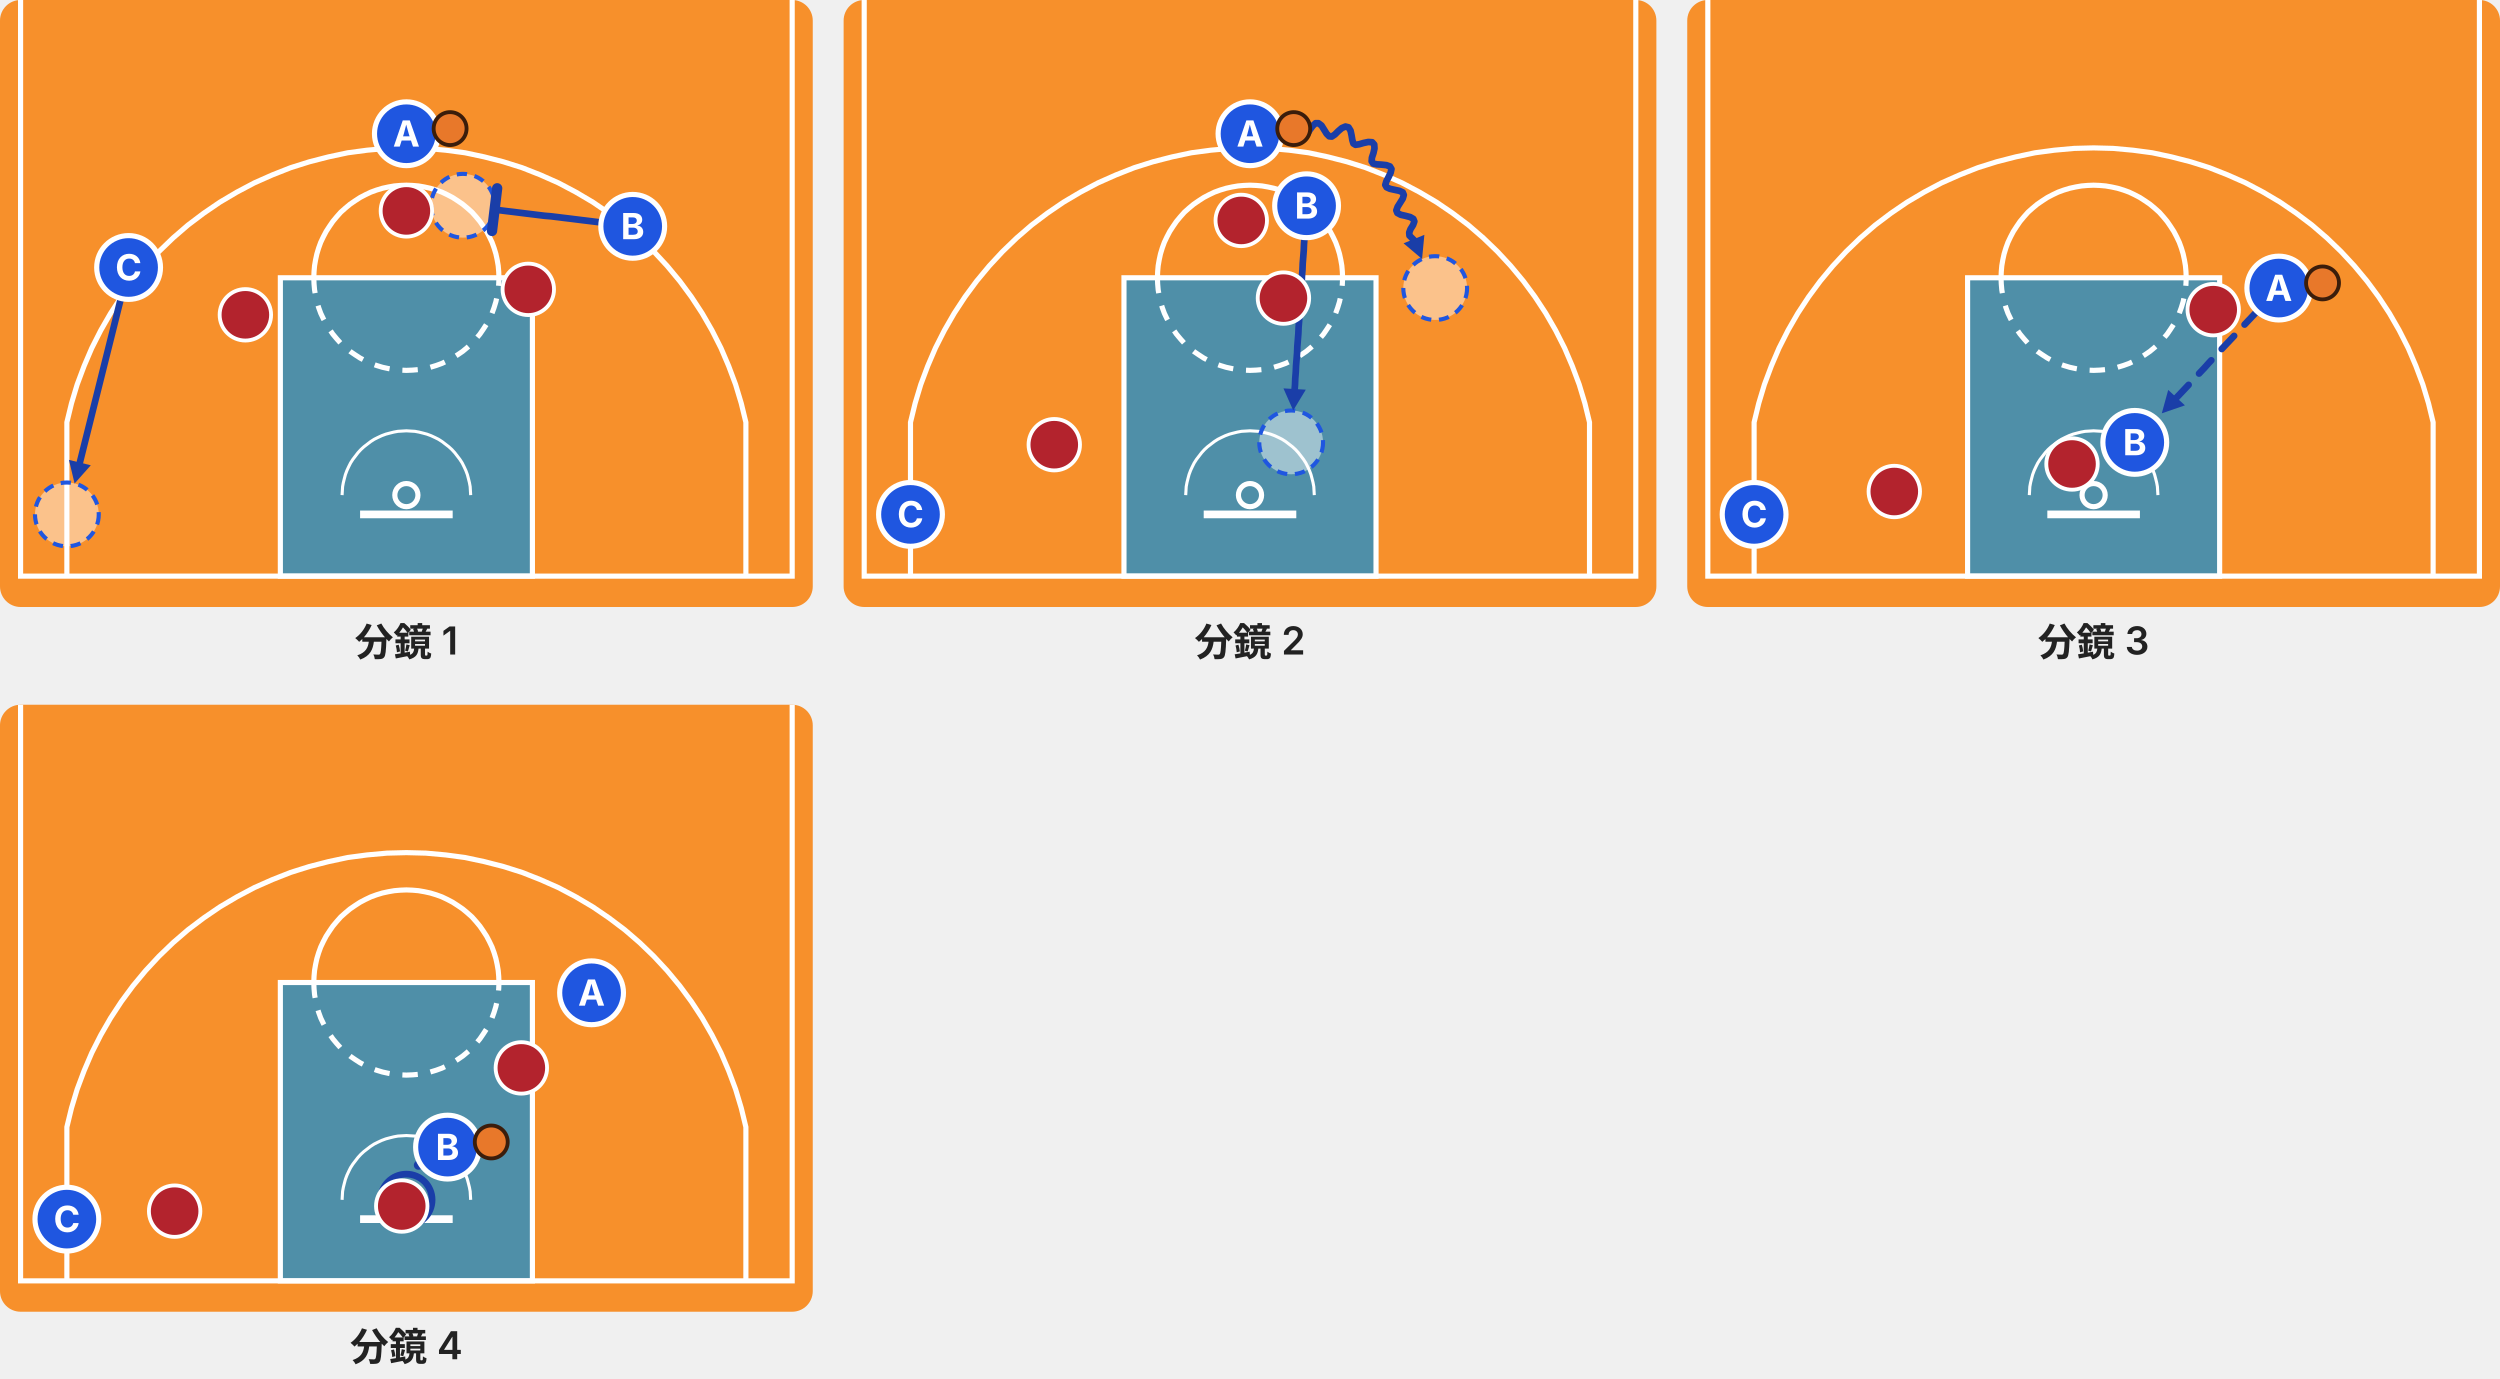
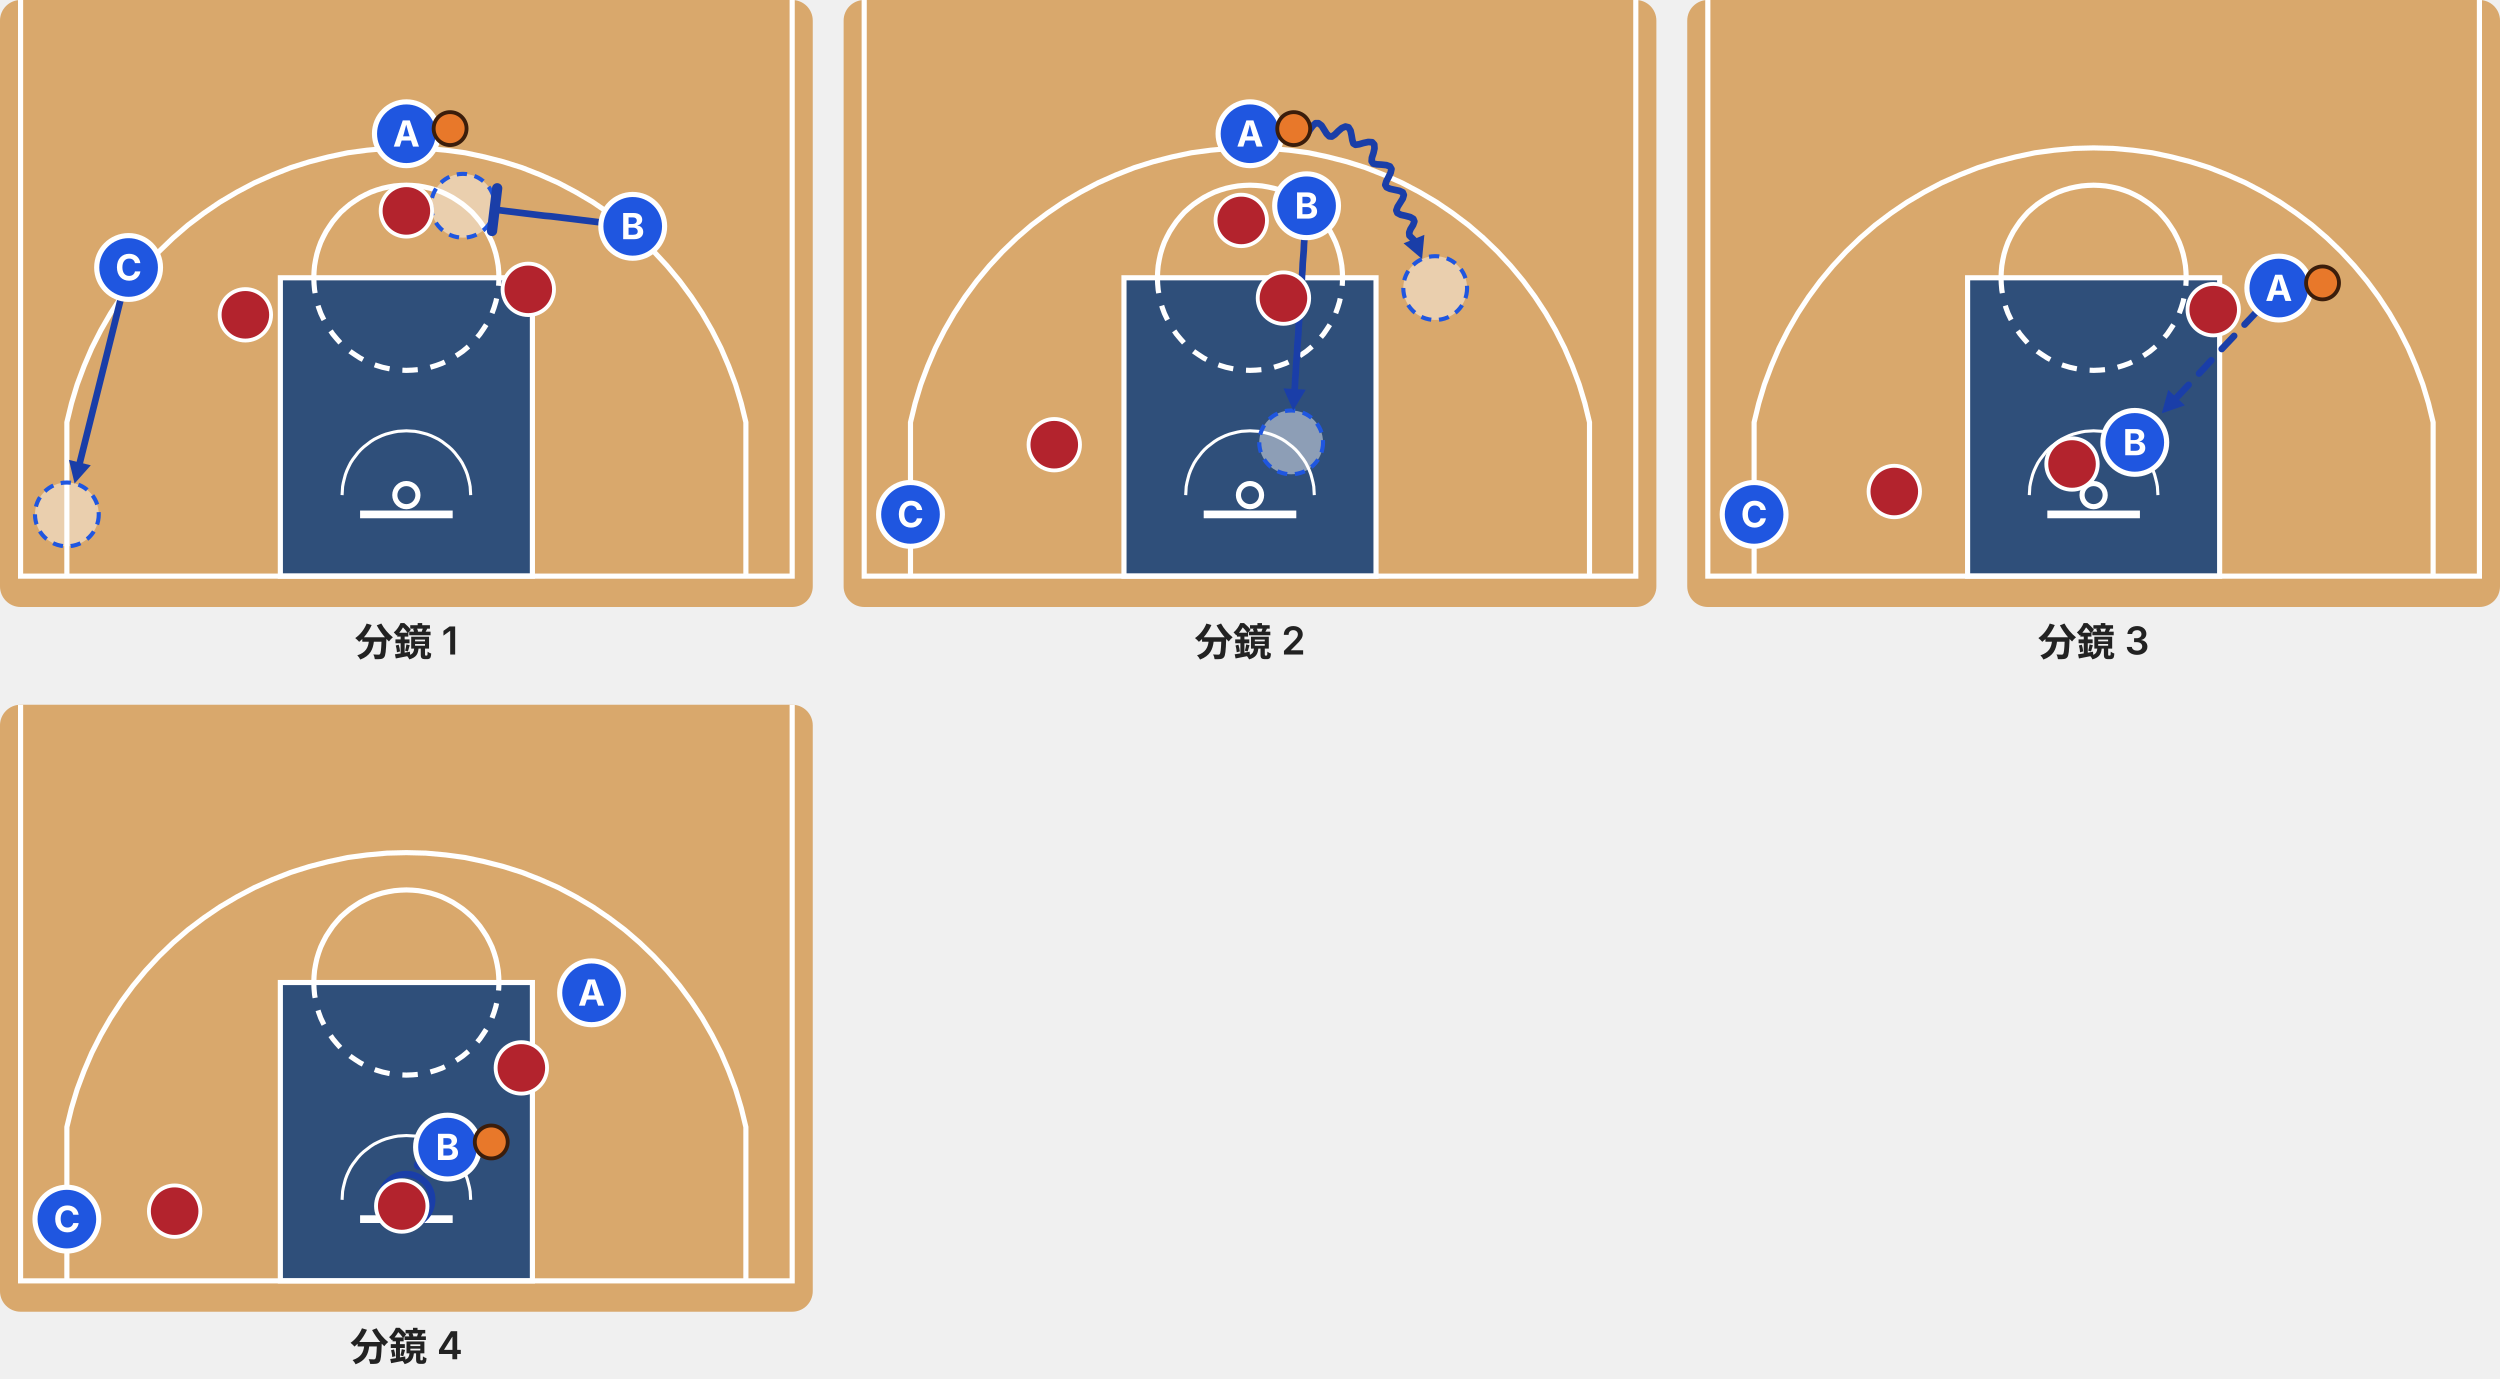
<svg xmlns="http://www.w3.org/2000/svg" viewBox="0 0 972.0 536.0" width="972.0" height="536.0" font-family="-apple-system, 'PingFang TC', 'Noto Sans TC', sans-serif">
  <g transform="translate(0,0)">
-     <rect width="316.0" height="236.0" rx="8" fill="#f7902b" />
-     <rect x="109.0" y="108.0" width="98.0" height="116.0" fill="#4f8fa8" stroke="#ffffff" stroke-width="2" />
+     <rect width="316.0" height="236.0" rx="8" fill="#d9a86c" />
+     <rect x="109.0" y="108.0" width="98.0" height="116.0" fill="#2f4f7a" stroke="#ffffff" stroke-width="2" />
    <polyline points="8.0,0.0 8.0,224.0 308.0,224.0 308.0,0.0" fill="none" stroke="#ffffff" stroke-width="2" />
    <polyline points="194.0,108.0 193.9,105.6 193.7,103.3 193.3,101.0 192.8,98.7 192.1,96.4 191.3,94.2 190.3,92.1 189.2,90.0 187.9,88.0 186.6,86.1 185.1,84.3 183.5,82.5 181.7,80.9 179.9,79.4 178.0,78.1 176.0,76.8 173.9,75.7 171.8,74.7 169.6,73.9 167.3,73.2 165.0,72.7 162.7,72.3 160.4,72.1 158.0,72.0 155.6,72.1 153.3,72.3 151.0,72.7 148.7,73.2 146.4,73.9 144.2,74.7 142.1,75.7 140.0,76.8 138.0,78.1 136.1,79.4 134.3,80.9 132.5,82.5 130.9,84.3 129.4,86.1 128.1,88.0 126.8,90.0 125.7,92.1 124.7,94.2 123.9,96.4 123.2,98.7 122.7,101.0 122.3,103.3 122.1,105.6 122.0,108.0" fill="none" stroke="#ffffff" stroke-width="2" />
    <polyline points="122.0,108.0 122.1,110.4 122.3,112.7 122.7,115.0 123.2,117.3 123.9,119.6 124.7,121.8 125.7,123.9 126.8,126.0 128.1,128.0 129.4,129.9 130.9,131.7 132.5,133.5 134.3,135.1 136.1,136.6 138.0,137.9 140.0,139.2 142.1,140.3 144.2,141.3 146.4,142.1 148.7,142.8 151.0,143.3 153.3,143.7 155.6,143.9 158.0,144.0 160.4,143.9 162.7,143.7 165.0,143.3 167.3,142.8 169.6,142.1 171.8,141.3 173.9,140.3 176.0,139.2 178.0,137.9 179.9,136.6 181.7,135.1 183.5,133.5 185.1,131.7 186.6,129.9 187.9,128.0 189.2,126.0 190.3,123.9 191.3,121.8 192.1,119.6 192.8,117.3 193.3,115.0 193.7,112.7 193.9,110.4 194.0,108.0" fill="none" stroke="#ffffff" stroke-width="2" stroke-dasharray="6 5" />
    <polyline points="290.0,224.0 290.0,164.2 288.2,156.8 286.0,149.5 283.3,142.3 280.3,135.3 276.8,128.4 273.0,121.8 268.8,115.4 264.3,109.3 259.4,103.4 254.2,97.8 248.7,92.5 242.9,87.5 236.8,82.9 230.5,78.6 223.9,74.7 217.1,71.1 210.1,68.0 203.0,65.2 195.7,62.9 188.3,61.0 180.8,59.4 173.3,58.4 165.6,57.7 158.0,57.5 150.4,57.7 142.7,58.4 135.2,59.4 127.7,61.0 120.3,62.9 113.0,65.2 105.9,68.0 98.9,71.1 92.1,74.7 85.5,78.6 79.2,82.9 73.1,87.5 67.3,92.5 61.8,97.8 56.6,103.4 51.7,109.3 47.2,115.4 43.0,121.8 39.2,128.4 35.7,135.3 32.7,142.3 30.0,149.5 27.8,156.8 26.0,164.2 26.0,224.0" fill="none" stroke="#ffffff" stroke-width="2" />
    <polyline points="183.0,192.5 182.9,190.9 182.8,189.2 182.5,187.6 182.1,186.0 181.7,184.5 181.1,182.9 180.4,181.4 179.7,180.0 178.8,178.6 177.8,177.3 176.8,176.0 175.7,174.8 174.5,173.7 173.2,172.7 171.9,171.7 170.5,170.8 169.1,170.1 167.6,169.4 166.0,168.8 164.5,168.4 162.9,168.0 161.3,167.7 159.6,167.6 158.0,167.5 156.4,167.6 154.7,167.7 153.1,168.0 151.5,168.4 150.0,168.8 148.4,169.4 146.9,170.1 145.5,170.8 144.1,171.7 142.8,172.7 141.5,173.7 140.3,174.8 139.2,176.0 138.2,177.3 137.2,178.6 136.3,180.0 135.6,181.4 134.9,182.9 134.3,184.5 133.9,186.0 133.5,187.6 133.2,189.2 133.1,190.9 133.0,192.5" fill="none" stroke="#ffffff" stroke-width="1.2" />
    <line x1="140.0" y1="200.0" x2="176.0" y2="200.0" stroke="#ffffff" stroke-width="3" />
    <circle cx="158.0" cy="192.5" r="4.5" fill="none" stroke="#ffffff" stroke-width="2" />
    <circle cx="180.0" cy="80.0" r="12.4" fill="#ffffff" fill-opacity="0.45" stroke="#1f56e0" stroke-width="1.6" stroke-dasharray="4 3" />
    <circle cx="26.0" cy="200.0" r="12.4" fill="#ffffff" fill-opacity="0.45" stroke="#1f56e0" stroke-width="1.6" stroke-dasharray="4 3" />
    <polyline points="233.7,86.5 231.3,86.2 228.9,85.9 226.4,85.6 224.0,85.3 221.6,85.0 219.1,84.7 216.7,84.4 214.2,84.1 211.8,83.9 209.3,83.6 206.9,83.3 204.4,83.0 202.0,82.7 199.6,82.4 197.1,82.1 194.7,81.8 192.3,81.5" fill="none" stroke="#1a3ea8" stroke-width="2.6" stroke-linecap="round" stroke-linejoin="round" />
    <line x1="191.3" y1="89.8" x2="193.3" y2="73.2" stroke="#1a3ea8" stroke-width="4" stroke-linecap="round" />
    <polyline points="47.0,116.0 46.4,118.4 45.8,120.8 45.2,123.2 44.6,125.6 44.0,128.0 43.4,130.4 42.8,132.8 42.2,135.2 41.6,137.6 41.0,140.0 40.4,142.4 39.8,144.8 39.2,147.2 38.6,149.6 38.0,152.0 37.4,154.4 36.8,156.8 36.2,159.2 35.6,161.6 35.0,164.0 34.4,166.4 33.8,168.8 33.2,171.2 32.6,173.6 32.0,176.0 31.4,178.4 30.8,180.8 30.7,181.4" fill="none" stroke="#1a3ea8" stroke-width="2.6" stroke-linecap="round" stroke-linejoin="round" />
    <polygon points="29.0,188.0 35.3,180.9 26.8,178.8" fill="#1a3ea8" />
    <circle cx="158.0" cy="82.0" r="10.0" fill="#b3232d" stroke="#fff" stroke-width="1.5" />
    <circle cx="205.4" cy="112.5" r="10.0" fill="#b3232d" stroke="#fff" stroke-width="1.5" />
    <circle cx="95.4" cy="122.4" r="10.0" fill="#b3232d" stroke="#fff" stroke-width="1.5" />
    <circle cx="158.0" cy="52.0" r="12.4" fill="#1f56e0" stroke="#fff" stroke-width="2" />
    <text x="158.0" y="57.0" font-size="14" font-weight="700" fill="#fff" text-anchor="middle">A</text>
    <circle cx="246.0" cy="88.0" r="12.4" fill="#1f56e0" stroke="#fff" stroke-width="2" />
    <text x="246.0" y="93.0" font-size="14" font-weight="700" fill="#fff" text-anchor="middle">B</text>
    <circle cx="50.0" cy="104.0" r="12.4" fill="#1f56e0" stroke="#fff" stroke-width="2" />
    <text x="50.0" y="109.0" font-size="14" font-weight="700" fill="#fff" text-anchor="middle">C</text>
    <circle cx="175.0" cy="50.0" r="6.4" fill="#e8782a" stroke="#3b1d0b" stroke-width="1.5" />
    <text x="158.0" y="255.0" font-size="15" font-weight="600" fill="#222" text-anchor="middle">分鏡 1</text>
  </g>
  <g transform="translate(328,0)">
-     <rect width="316.0" height="236.0" rx="8" fill="#f7902b" />
-     <rect x="109.0" y="108.0" width="98.0" height="116.0" fill="#4f8fa8" stroke="#ffffff" stroke-width="2" />
+     <rect width="316.0" height="236.0" rx="8" fill="#d9a86c" />
+     <rect x="109.0" y="108.0" width="98.0" height="116.0" fill="#2f4f7a" stroke="#ffffff" stroke-width="2" />
    <polyline points="8.0,0.0 8.0,224.0 308.0,224.0 308.0,0.0" fill="none" stroke="#ffffff" stroke-width="2" />
    <polyline points="194.0,108.0 193.9,105.6 193.7,103.3 193.3,101.0 192.8,98.7 192.1,96.4 191.3,94.2 190.3,92.1 189.2,90.0 187.9,88.0 186.6,86.1 185.1,84.3 183.5,82.5 181.7,80.9 179.9,79.4 178.0,78.1 176.0,76.8 173.9,75.7 171.8,74.7 169.6,73.9 167.3,73.2 165.0,72.7 162.7,72.3 160.4,72.1 158.0,72.0 155.6,72.1 153.3,72.3 151.0,72.7 148.7,73.2 146.4,73.9 144.2,74.7 142.1,75.7 140.0,76.8 138.0,78.1 136.1,79.4 134.3,80.9 132.5,82.5 130.9,84.3 129.4,86.1 128.1,88.0 126.8,90.0 125.7,92.1 124.7,94.2 123.9,96.4 123.2,98.7 122.7,101.0 122.3,103.3 122.1,105.6 122.0,108.0" fill="none" stroke="#ffffff" stroke-width="2" />
    <polyline points="122.0,108.0 122.1,110.4 122.3,112.7 122.7,115.0 123.2,117.3 123.9,119.6 124.7,121.8 125.7,123.9 126.8,126.0 128.1,128.0 129.4,129.9 130.9,131.7 132.5,133.5 134.3,135.1 136.1,136.6 138.0,137.9 140.0,139.2 142.1,140.3 144.2,141.3 146.4,142.1 148.7,142.8 151.0,143.3 153.3,143.7 155.6,143.9 158.0,144.0 160.4,143.9 162.7,143.7 165.0,143.3 167.3,142.8 169.6,142.1 171.8,141.3 173.9,140.3 176.0,139.2 178.0,137.9 179.9,136.6 181.7,135.1 183.5,133.5 185.1,131.7 186.6,129.9 187.9,128.0 189.2,126.0 190.3,123.9 191.3,121.8 192.1,119.6 192.8,117.3 193.3,115.0 193.7,112.7 193.9,110.4 194.0,108.0" fill="none" stroke="#ffffff" stroke-width="2" stroke-dasharray="6 5" />
    <polyline points="290.0,224.0 290.0,164.2 288.2,156.8 286.0,149.5 283.3,142.3 280.3,135.3 276.8,128.4 273.0,121.8 268.8,115.4 264.3,109.3 259.4,103.4 254.2,97.8 248.7,92.5 242.9,87.5 236.8,82.9 230.5,78.6 223.9,74.7 217.1,71.1 210.1,68.0 203.0,65.2 195.7,62.9 188.3,61.0 180.8,59.4 173.3,58.4 165.6,57.7 158.0,57.5 150.4,57.7 142.7,58.4 135.2,59.4 127.7,61.0 120.3,62.9 113.0,65.2 105.9,68.0 98.9,71.1 92.1,74.7 85.5,78.6 79.2,82.9 73.1,87.5 67.3,92.5 61.8,97.8 56.6,103.4 51.7,109.3 47.2,115.4 43.0,121.8 39.2,128.4 35.7,135.3 32.7,142.3 30.0,149.5 27.8,156.8 26.0,164.2 26.0,224.0" fill="none" stroke="#ffffff" stroke-width="2" />
    <polyline points="183.0,192.5 182.9,190.9 182.8,189.2 182.5,187.6 182.1,186.0 181.7,184.5 181.1,182.9 180.4,181.4 179.7,180.0 178.8,178.6 177.8,177.3 176.8,176.0 175.7,174.8 174.5,173.7 173.2,172.7 171.9,171.7 170.5,170.8 169.1,170.1 167.6,169.4 166.0,168.8 164.5,168.4 162.9,168.0 161.3,167.7 159.6,167.6 158.0,167.5 156.4,167.6 154.7,167.7 153.1,168.0 151.5,168.4 150.0,168.8 148.4,169.4 146.9,170.1 145.5,170.8 144.1,171.7 142.8,172.7 141.5,173.7 140.3,174.8 139.2,176.0 138.2,177.3 137.2,178.6 136.3,180.0 135.6,181.4 134.9,182.9 134.3,184.5 133.9,186.0 133.5,187.6 133.2,189.2 133.1,190.9 133.0,192.5" fill="none" stroke="#ffffff" stroke-width="1.2" />
    <line x1="140.0" y1="200.0" x2="176.0" y2="200.0" stroke="#ffffff" stroke-width="3" />
    <circle cx="158.0" cy="192.5" r="4.5" fill="none" stroke="#ffffff" stroke-width="2" />
    <circle cx="230.0" cy="112.0" r="12.4" fill="#ffffff" fill-opacity="0.45" stroke="#1f56e0" stroke-width="1.6" stroke-dasharray="4 3" />
    <circle cx="174.0" cy="172.0" r="12.4" fill="#ffffff" fill-opacity="0.45" stroke="#1f56e0" stroke-width="1.6" stroke-dasharray="4 3" />
    <polyline points="170.4,51.4 171.4,51.1 172.5,50.4 173.5,49.9 174.7,50.0 175.8,50.9 177.1,52.2 178.2,53.1 179.3,53.1 180.3,52.0 181.3,50.4 182.4,48.9 183.5,47.9 184.6,47.9 185.8,48.8 186.8,50.4 187.8,52.0 188.8,53.0 189.8,53.1 191.0,52.3 192.3,51.0 193.7,49.8 195.1,49.2 196.3,49.5 197.1,50.8 197.5,52.7 197.8,54.5 198.2,55.8 199.0,56.3 200.4,56.1 202.1,55.6 204.0,55.2 205.5,55.3 206.3,56.2 206.4,57.7 206.0,59.5 205.4,61.3 205.3,62.7 205.9,63.6 207.3,63.9 209.1,64.0 211.0,64.2 212.4,64.7 213.0,65.7 212.7,67.1 211.9,68.8 211.0,70.5 210.6,71.9 211.1,72.8 212.4,73.4 214.2,73.8 216.1,74.2 217.4,74.8 217.8,75.8 217.4,77.2 216.4,78.8 215.4,80.4 214.9,81.8 215.3,82.8 216.6,83.5 218.4,83.9 220.3,84.4 221.5,85.1 221.9,86.1 221.4,87.5 220.4,89.1 219.9,90.4 220.0,91.6 220.8,92.4 221.7,93.3 222.4,94.2 222.4,94.4" fill="none" stroke="#1a3ea8" stroke-width="2.6" stroke-linecap="round" stroke-linejoin="round" />
    <polygon points="224.9,100.7 225.8,91.3 217.7,94.6" fill="#1a3ea8" />
    <polyline points="179.2,92.4 179.2,92.4 179.0,94.9 178.9,97.4 178.7,99.9 178.5,102.4 178.4,104.9 178.2,107.4 178.1,109.8 177.9,112.3 177.7,114.8 177.6,117.3 177.4,119.8 177.2,122.3 177.1,124.8 176.9,127.2 176.8,129.7 176.6,132.2 176.4,134.7 176.3,137.2 176.1,139.7 175.9,142.2 175.8,144.6 175.6,147.1 175.5,149.6 175.3,152.1 175.2,152.8" fill="none" stroke="#1a3ea8" stroke-width="2.6" stroke-linecap="round" stroke-linejoin="round" />
    <polygon points="174.8,159.6 179.7,151.5 171.0,151.0" fill="#1a3ea8" />
    <circle cx="154.6" cy="85.7" r="10.0" fill="#b3232d" stroke="#fff" stroke-width="1.5" />
    <circle cx="171.0" cy="115.9" r="10.0" fill="#b3232d" stroke="#fff" stroke-width="1.5" />
    <circle cx="81.9" cy="172.9" r="10.0" fill="#b3232d" stroke="#fff" stroke-width="1.5" />
    <circle cx="158.0" cy="52.0" r="12.4" fill="#1f56e0" stroke="#fff" stroke-width="2" />
    <text x="158.0" y="57.0" font-size="14" font-weight="700" fill="#fff" text-anchor="middle">A</text>
    <circle cx="180.0" cy="80.0" r="12.4" fill="#1f56e0" stroke="#fff" stroke-width="2" />
    <text x="180.0" y="85.0" font-size="14" font-weight="700" fill="#fff" text-anchor="middle">B</text>
    <circle cx="26.0" cy="200.0" r="12.4" fill="#1f56e0" stroke="#fff" stroke-width="2" />
    <text x="26.0" y="205.0" font-size="14" font-weight="700" fill="#fff" text-anchor="middle">C</text>
    <circle cx="175.0" cy="50.0" r="6.4" fill="#e8782a" stroke="#3b1d0b" stroke-width="1.5" />
    <text x="158.0" y="255.0" font-size="15" font-weight="600" fill="#222" text-anchor="middle">分鏡 2</text>
  </g>
  <g transform="translate(656,0)">
-     <rect width="316.0" height="236.0" rx="8" fill="#f7902b" />
-     <rect x="109.0" y="108.0" width="98.0" height="116.0" fill="#4f8fa8" stroke="#ffffff" stroke-width="2" />
+     <rect width="316.0" height="236.0" rx="8" fill="#d9a86c" />
+     <rect x="109.0" y="108.0" width="98.0" height="116.0" fill="#2f4f7a" stroke="#ffffff" stroke-width="2" />
    <polyline points="8.0,0.0 8.0,224.0 308.0,224.0 308.0,0.0" fill="none" stroke="#ffffff" stroke-width="2" />
    <polyline points="194.0,108.0 193.9,105.6 193.7,103.3 193.3,101.0 192.8,98.7 192.1,96.4 191.3,94.2 190.3,92.1 189.2,90.0 187.9,88.0 186.6,86.1 185.1,84.3 183.5,82.5 181.7,80.9 179.9,79.4 178.0,78.1 176.0,76.8 173.9,75.7 171.8,74.7 169.6,73.9 167.3,73.2 165.0,72.7 162.7,72.3 160.4,72.1 158.0,72.0 155.6,72.1 153.3,72.3 151.0,72.7 148.7,73.2 146.4,73.9 144.2,74.7 142.1,75.7 140.0,76.8 138.0,78.1 136.1,79.4 134.3,80.9 132.5,82.5 130.9,84.3 129.4,86.1 128.1,88.0 126.8,90.0 125.7,92.1 124.7,94.2 123.9,96.4 123.2,98.7 122.7,101.0 122.3,103.3 122.1,105.6 122.0,108.0" fill="none" stroke="#ffffff" stroke-width="2" />
    <polyline points="122.0,108.0 122.1,110.4 122.3,112.7 122.7,115.0 123.2,117.3 123.9,119.6 124.7,121.8 125.7,123.9 126.8,126.0 128.1,128.0 129.4,129.9 130.9,131.7 132.5,133.5 134.3,135.1 136.1,136.6 138.0,137.9 140.0,139.2 142.1,140.3 144.2,141.3 146.4,142.1 148.7,142.8 151.0,143.3 153.3,143.7 155.6,143.9 158.0,144.0 160.4,143.9 162.7,143.7 165.0,143.3 167.3,142.8 169.6,142.1 171.8,141.3 173.9,140.3 176.0,139.2 178.0,137.9 179.9,136.6 181.7,135.1 183.5,133.5 185.1,131.7 186.6,129.9 187.9,128.0 189.2,126.0 190.3,123.9 191.3,121.8 192.1,119.6 192.8,117.3 193.3,115.0 193.7,112.7 193.9,110.4 194.0,108.0" fill="none" stroke="#ffffff" stroke-width="2" stroke-dasharray="6 5" />
    <polyline points="290.0,224.0 290.0,164.2 288.2,156.8 286.0,149.5 283.3,142.3 280.3,135.3 276.8,128.4 273.0,121.8 268.8,115.4 264.3,109.3 259.4,103.4 254.2,97.8 248.7,92.5 242.9,87.5 236.8,82.9 230.5,78.6 223.9,74.7 217.1,71.1 210.1,68.0 203.0,65.2 195.7,62.9 188.3,61.0 180.8,59.4 173.3,58.4 165.6,57.7 158.0,57.5 150.4,57.7 142.7,58.4 135.2,59.4 127.7,61.0 120.3,62.9 113.0,65.2 105.9,68.0 98.9,71.1 92.1,74.7 85.5,78.6 79.2,82.9 73.1,87.5 67.3,92.5 61.8,97.8 56.6,103.4 51.7,109.3 47.2,115.4 43.0,121.8 39.2,128.4 35.7,135.3 32.7,142.3 30.0,149.5 27.8,156.8 26.0,164.2 26.0,224.0" fill="none" stroke="#ffffff" stroke-width="2" />
    <polyline points="183.0,192.5 182.9,190.9 182.8,189.2 182.5,187.6 182.1,186.0 181.7,184.5 181.1,182.9 180.4,181.4 179.7,180.0 178.8,178.6 177.8,177.3 176.8,176.0 175.7,174.8 174.5,173.7 173.2,172.7 171.9,171.7 170.5,170.8 169.1,170.1 167.6,169.4 166.0,168.8 164.5,168.4 162.9,168.0 161.3,167.7 159.6,167.6 158.0,167.5 156.4,167.6 154.7,167.7 153.1,168.0 151.5,168.4 150.0,168.8 148.4,169.4 146.9,170.1 145.5,170.8 144.1,171.7 142.8,172.7 141.5,173.7 140.3,174.8 139.2,176.0 138.2,177.3 137.2,178.6 136.3,180.0 135.6,181.4 134.9,182.9 134.3,184.5 133.9,186.0 133.5,187.6 133.2,189.2 133.1,190.9 133.0,192.5" fill="none" stroke="#ffffff" stroke-width="1.2" />
    <line x1="140.0" y1="200.0" x2="176.0" y2="200.0" stroke="#ffffff" stroke-width="3" />
    <circle cx="158.0" cy="192.5" r="4.5" fill="none" stroke="#ffffff" stroke-width="2" />
    <polyline points="221.5,121.1 221.5,121.1 219.8,122.9 218.1,124.7 216.4,126.5 214.7,128.4 213.0,130.2 211.3,132.0 209.6,133.8 207.9,135.6 206.2,137.5 204.5,139.3 202.8,141.1 201.2,142.9 199.5,144.7 197.8,146.5 196.1,148.4 194.4,150.2 192.7,152.0 191.0,153.8 189.3,155.6 189.1,155.8" fill="none" stroke="#1a3ea8" stroke-width="2.6" stroke-linecap="round" stroke-linejoin="round" stroke-dasharray="7 6" />
    <polygon points="184.5,160.7 193.5,157.6 187.0,151.6" fill="#1a3ea8" />
    <circle cx="149.6" cy="180.4" r="10.0" fill="#b3232d" stroke="#fff" stroke-width="1.5" />
    <circle cx="204.5" cy="120.4" r="10.0" fill="#b3232d" stroke="#fff" stroke-width="1.5" />
    <circle cx="80.5" cy="191.1" r="10.0" fill="#b3232d" stroke="#fff" stroke-width="1.5" />
    <circle cx="230.0" cy="112.0" r="12.4" fill="#1f56e0" stroke="#fff" stroke-width="2" />
    <text x="230.0" y="117.0" font-size="14" font-weight="700" fill="#fff" text-anchor="middle">A</text>
    <circle cx="174.0" cy="172.0" r="12.4" fill="#1f56e0" stroke="#fff" stroke-width="2" />
    <text x="174.0" y="177.0" font-size="14" font-weight="700" fill="#fff" text-anchor="middle">B</text>
    <circle cx="26.0" cy="200.0" r="12.4" fill="#1f56e0" stroke="#fff" stroke-width="2" />
    <text x="26.0" y="205.0" font-size="14" font-weight="700" fill="#fff" text-anchor="middle">C</text>
    <circle cx="247.0" cy="110.0" r="6.4" fill="#e8782a" stroke="#3b1d0b" stroke-width="1.5" />
    <text x="158.0" y="255.0" font-size="15" font-weight="600" fill="#222" text-anchor="middle">分鏡 3</text>
  </g>
  <g transform="translate(0,274)">
-     <rect width="316.0" height="236.0" rx="8" fill="#f7902b" />
-     <rect x="109.0" y="108.0" width="98.0" height="116.0" fill="#4f8fa8" stroke="#ffffff" stroke-width="2" />
+     <rect width="316.0" height="236.0" rx="8" fill="#d9a86c" />
+     <rect x="109.0" y="108.0" width="98.0" height="116.0" fill="#2f4f7a" stroke="#ffffff" stroke-width="2" />
    <polyline points="8.0,0.0 8.0,224.0 308.0,224.0 308.0,0.0" fill="none" stroke="#ffffff" stroke-width="2" />
    <polyline points="194.0,108.0 193.9,105.6 193.7,103.3 193.3,101.0 192.8,98.7 192.1,96.4 191.3,94.2 190.3,92.1 189.2,90.0 187.9,88.0 186.6,86.1 185.1,84.3 183.5,82.5 181.7,80.9 179.9,79.4 178.0,78.1 176.0,76.8 173.9,75.7 171.8,74.7 169.6,73.9 167.3,73.2 165.0,72.7 162.7,72.3 160.4,72.1 158.0,72.0 155.6,72.1 153.3,72.3 151.0,72.7 148.7,73.2 146.4,73.9 144.2,74.7 142.1,75.7 140.0,76.8 138.0,78.1 136.1,79.4 134.3,80.9 132.5,82.5 130.9,84.3 129.4,86.1 128.1,88.0 126.8,90.0 125.7,92.1 124.7,94.2 123.9,96.4 123.2,98.7 122.7,101.0 122.3,103.3 122.1,105.6 122.0,108.0" fill="none" stroke="#ffffff" stroke-width="2" />
    <polyline points="122.0,108.0 122.1,110.4 122.3,112.7 122.7,115.0 123.2,117.3 123.9,119.6 124.7,121.8 125.7,123.9 126.8,126.0 128.1,128.0 129.4,129.9 130.9,131.7 132.5,133.5 134.3,135.1 136.1,136.6 138.0,137.9 140.0,139.2 142.1,140.3 144.2,141.3 146.4,142.1 148.7,142.8 151.0,143.3 153.3,143.7 155.6,143.9 158.0,144.0 160.4,143.9 162.7,143.7 165.0,143.3 167.3,142.8 169.6,142.1 171.8,141.3 173.9,140.3 176.0,139.2 178.0,137.9 179.9,136.6 181.7,135.1 183.5,133.5 185.1,131.7 186.6,129.9 187.9,128.0 189.2,126.0 190.3,123.9 191.3,121.8 192.1,119.6 192.8,117.3 193.3,115.0 193.7,112.7 193.9,110.4 194.0,108.0" fill="none" stroke="#ffffff" stroke-width="2" stroke-dasharray="6 5" />
    <polyline points="290.0,224.0 290.0,164.2 288.2,156.8 286.0,149.5 283.3,142.3 280.3,135.3 276.8,128.4 273.0,121.8 268.8,115.4 264.3,109.3 259.4,103.4 254.2,97.8 248.7,92.5 242.9,87.5 236.8,82.9 230.5,78.6 223.9,74.7 217.1,71.1 210.1,68.0 203.0,65.2 195.7,62.9 188.3,61.0 180.8,59.4 173.3,58.4 165.6,57.7 158.0,57.5 150.4,57.7 142.7,58.4 135.2,59.4 127.7,61.0 120.3,62.9 113.0,65.2 105.9,68.0 98.9,71.1 92.1,74.7 85.5,78.6 79.2,82.9 73.1,87.5 67.3,92.5 61.8,97.8 56.6,103.4 51.7,109.3 47.2,115.4 43.0,121.8 39.2,128.4 35.7,135.3 32.7,142.3 30.0,149.5 27.8,156.8 26.0,164.2 26.0,224.0" fill="none" stroke="#ffffff" stroke-width="2" />
    <polyline points="183.0,192.5 182.9,190.9 182.8,189.2 182.5,187.6 182.1,186.0 181.7,184.5 181.1,182.9 180.4,181.4 179.7,180.0 178.8,178.6 177.8,177.3 176.8,176.0 175.7,174.8 174.5,173.7 173.2,172.7 171.9,171.7 170.5,170.8 169.1,170.1 167.6,169.4 166.0,168.8 164.5,168.4 162.9,168.0 161.3,167.7 159.6,167.6 158.0,167.5 156.4,167.6 154.7,167.7 153.1,168.0 151.5,168.4 150.0,168.8 148.4,169.4 146.9,170.1 145.5,170.8 144.1,171.7 142.8,172.7 141.5,173.7 140.3,174.8 139.2,176.0 138.2,177.3 137.2,178.6 136.3,180.0 135.6,181.4 134.9,182.9 134.3,184.5 133.9,186.0 133.5,187.6 133.2,189.2 133.1,190.9 133.0,192.5" fill="none" stroke="#ffffff" stroke-width="1.2" />
    <line x1="140.0" y1="200.0" x2="176.0" y2="200.0" stroke="#ffffff" stroke-width="3" />
    <circle cx="158.0" cy="192.5" r="4.5" fill="none" stroke="#ffffff" stroke-width="2" />
    <polyline points="163.4,178.3 162.3,179.4 161.2,181.2 160.5,182.8" fill="none" stroke="#1a3ea8" stroke-width="3.6" stroke-linecap="round" stroke-linejoin="round" stroke-dasharray="1 6" />
    <circle cx="158.0" cy="192.5" r="10.0" fill="none" stroke="#1a3ea8" stroke-width="2.6" />
    <circle cx="156.2" cy="194.9" r="10.0" fill="#b3232d" stroke="#fff" stroke-width="1.5" />
    <circle cx="202.7" cy="141.2" r="10.0" fill="#b3232d" stroke="#fff" stroke-width="1.5" />
    <circle cx="67.9" cy="196.9" r="10.0" fill="#b3232d" stroke="#fff" stroke-width="1.5" />
    <circle cx="230.0" cy="112.0" r="12.4" fill="#1f56e0" stroke="#fff" stroke-width="2" />
    <text x="230.0" y="117.0" font-size="14" font-weight="700" fill="#fff" text-anchor="middle">A</text>
    <circle cx="174.0" cy="172.0" r="12.4" fill="#1f56e0" stroke="#fff" stroke-width="2" />
    <text x="174.0" y="177.0" font-size="14" font-weight="700" fill="#fff" text-anchor="middle">B</text>
    <circle cx="26.0" cy="200.0" r="12.4" fill="#1f56e0" stroke="#fff" stroke-width="2" />
    <text x="26.0" y="205.0" font-size="14" font-weight="700" fill="#fff" text-anchor="middle">C</text>
    <circle cx="191.0" cy="170.0" r="6.4" fill="#e8782a" stroke="#3b1d0b" stroke-width="1.5" />
    <text x="158.0" y="255.0" font-size="15" font-weight="600" fill="#222" text-anchor="middle">分鏡 4</text>
  </g>
</svg>
